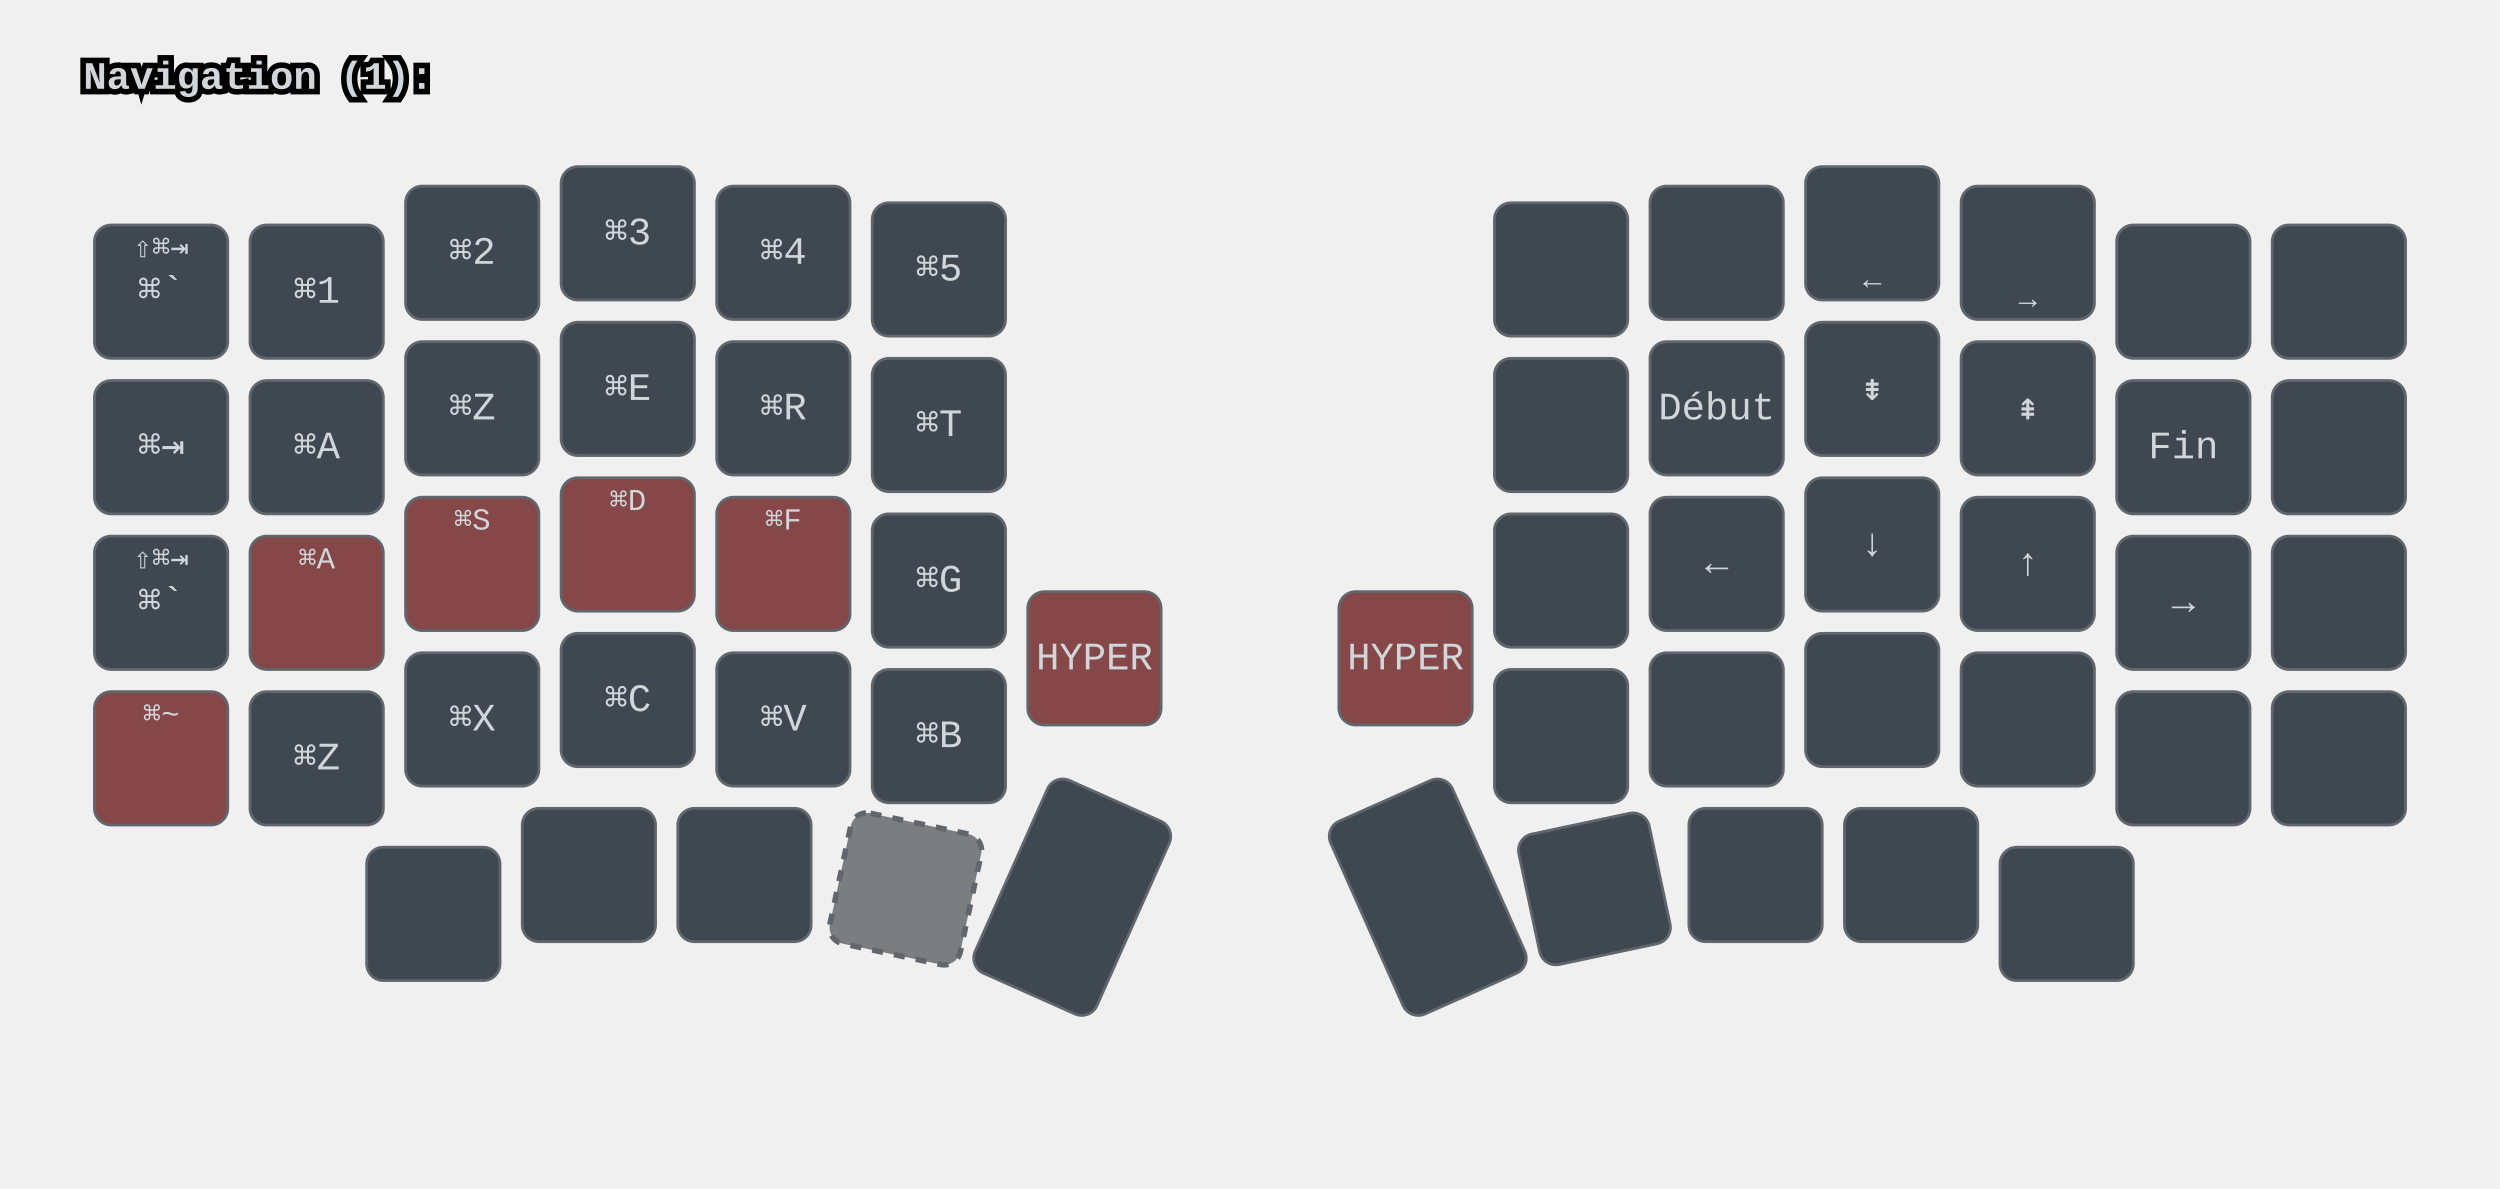
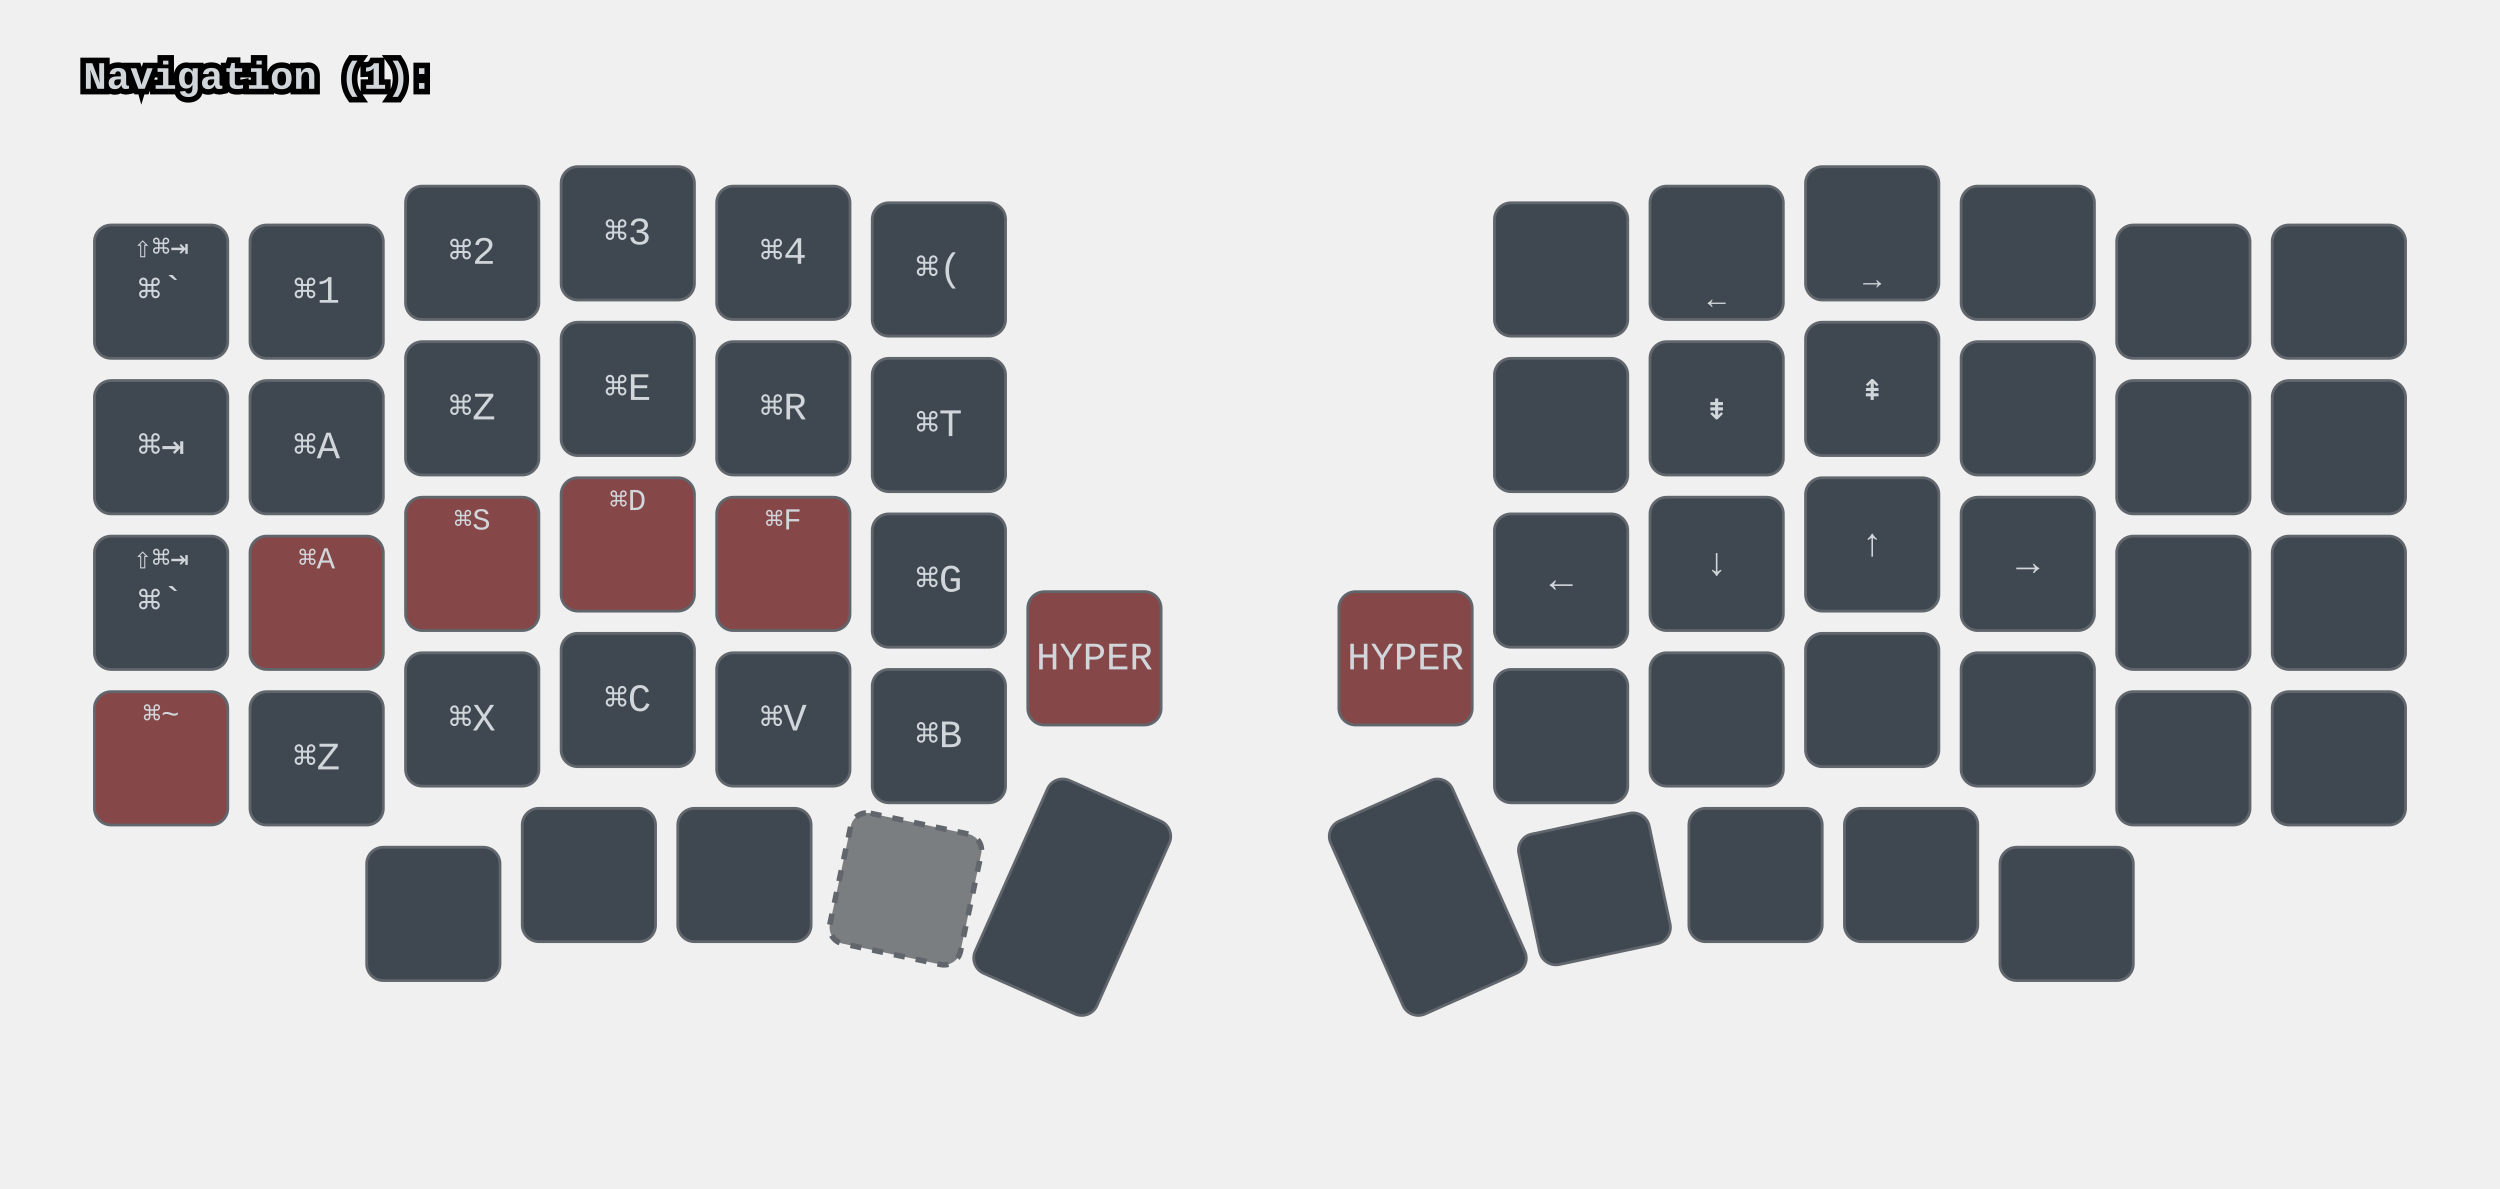
<svg xmlns="http://www.w3.org/2000/svg" xmlns:xlink="http://www.w3.org/1999/xlink" width="900" height="428" viewBox="0 0 900 428" class="keymap">
  <defs>/* start glyphs */
<svg id="mdi:apple-keyboard-caps">
      <svg id="mdi-apple-keyboard-caps" viewBox="0 0 24 24">
        <path d="M15,14V8H17.17L12,2.83L6.83,8H9V14H15M12,0L22,10H17V16H7V10H2L12,0M7,18H17V24H7V18M15,20H9V22H15V20Z" />
      </svg>
    </svg>
    <svg id="mdi:apple-keyboard-command">
      <svg id="mdi-apple-keyboard-command" viewBox="0 0 24 24">
        <path d="M6,2A4,4 0 0,1 10,6V8H14V6A4,4 0 0,1 18,2A4,4 0 0,1 22,6A4,4 0 0,1 18,10H16V14H18A4,4 0 0,1 22,18A4,4 0 0,1 18,22A4,4 0 0,1 14,18V16H10V18A4,4 0 0,1 6,22A4,4 0 0,1 2,18A4,4 0 0,1 6,14H8V10H6A4,4 0 0,1 2,6A4,4 0 0,1 6,2M16,18A2,2 0 0,0 18,20A2,2 0 0,0 20,18A2,2 0 0,0 18,16H16V18M14,10H10V14H14V10M6,16A2,2 0 0,0 4,18A2,2 0 0,0 6,20A2,2 0 0,0 8,18V16H6M8,6A2,2 0 0,0 6,4A2,2 0 0,0 4,6A2,2 0 0,0 6,8H8V6M18,8A2,2 0 0,0 20,6A2,2 0 0,0 18,4A2,2 0 0,0 16,6V8H18Z" />
      </svg>
    </svg>
    <svg id="mdi:apple-keyboard-control">
      <svg id="mdi-apple-keyboard-control" viewBox="0 0 24 24">
        <path d="M19.78,11.78L18.36,13.19L12,6.83L5.64,13.19L4.22,11.78L12,4L19.78,11.78Z" />
      </svg>
    </svg>
    <svg id="mdi:apple-keyboard-option">
      <svg id="mdi-apple-keyboard-option" viewBox="0 0 24 24">
        <path d="M3,4H9.11L16.15,18H21V20H14.88L7.84,6H3V4M14,4H21V6H14V4Z" />
      </svg>
    </svg>
    <svg id="mdi:apple-keyboard-shift">
      <svg id="mdi-apple-keyboard-shift" viewBox="0 0 24 24">
        <path d="M15,18V12H17.17L12,6.83L6.83,12H9V18H15M12,4L22,14H17V20H7V14H2L12,4Z" />
      </svg>
    </svg>
    <svg id="mdi:apps">
      <svg id="mdi-apps" viewBox="0 0 24 24">
        <path d="M16,20H20V16H16M16,14H20V10H16M10,8H14V4H10M16,8H20V4H16M10,14H14V10H10M4,14H8V10H4M4,20H8V16H4M10,20H14V16H10M4,8H8V4H4V8Z" />
      </svg>
    </svg>
    <svg id="mdi:backspace">
      <svg id="mdi-backspace" viewBox="0 0 24 24">
        <path d="M22,3H7C6.31,3 5.77,3.35 5.41,3.88L0,12L5.41,20.11C5.77,20.64 6.31,21 7,21H22A2,2 0 0,0 24,19V5A2,2 0 0,0 22,3M19,15.59L17.59,17L14,13.41L10.41,17L9,15.59L12.59,12L9,8.41L10.41,7L14,10.59L17.59,7L19,8.41L15.41,12" />
      </svg>
    </svg>
    <svg id="mdi:backspace-reverse">
      <svg id="mdi-backspace-reverse" viewBox="0 0 24 24">
        <path d="M2,21H17C17.7,21 18.2,20.6 18.6,20.1L24,12L18.6,3.9C18.2,3.4 17.7,3 17,3H2A2,2 0 0,0 0,5V19A2,2 0 0,0 2,21M5,8.4L6.4,7L10,10.6L13.6,7L15,8.4L11.4,12L15,15.6L13.6,17L10,13.4L6.4,17L5,15.6L8.6,12" />
      </svg>
    </svg>
    <svg id="mdi:bluetooth-connect">
      <svg id="mdi-bluetooth-connect" viewBox="0 0 24 24">
        <path d="M19,10L17,12L19,14L21,12M14.88,16.29L13,18.17V14.41M13,5.83L14.88,7.71L13,9.58M17.71,7.71L12,2H11V9.58L6.41,5L5,6.41L10.59,12L5,17.58L6.41,19L11,14.41V22H12L17.71,16.29L13.41,12M7,12L5,10L3,12L5,14L7,12Z" />
      </svg>
    </svg>
    <svg id="mdi:bluetooth-off">
      <svg id="mdi-bluetooth-off" viewBox="0 0 24 24">
        <path d="M13,5.83L14.88,7.71L13.28,9.31L14.69,10.72L17.71,7.7L12,2H11V7.03L13,9.03M5.41,4L4,5.41L10.59,12L5,17.59L6.41,19L11,14.41V22H12L16.29,17.71L18.59,20L20,18.59M13,18.17V14.41L14.88,16.29" />
      </svg>
    </svg>
    <svg id="mdi:brightness-5">
      <svg id="mdi-brightness-5" viewBox="0 0 24 24">
        <path d="M12,18A6,6 0 0,1 6,12A6,6 0 0,1 12,6A6,6 0 0,1 18,12A6,6 0 0,1 12,18M20,15.31L23.31,12L20,8.69V4H15.31L12,0.69L8.69,4H4V8.69L0.69,12L4,15.31V20H8.69L12,23.31L15.31,20H20V15.31Z" />
      </svg>
    </svg>
    <svg id="mdi:brightness-7">
      <svg id="mdi-brightness-7" viewBox="0 0 24 24">
        <path d="M12,8A4,4 0 0,0 8,12A4,4 0 0,0 12,16A4,4 0 0,0 16,12A4,4 0 0,0 12,8M12,18A6,6 0 0,1 6,12A6,6 0 0,1 12,6A6,6 0 0,1 18,12A6,6 0 0,1 12,18M20,8.69V4H15.31L12,0.69L8.69,4H4V8.69L0.69,12L4,15.31V20H8.69L12,23.31L15.31,20H20V15.31L23.31,12L20,8.69Z" />
      </svg>
    </svg>
+     <svg id="mdi:chevron-left">
+       <svg id="mdi-chevron-left" viewBox="0 0 24 24">
+         <path d="M15.41,16.58L10.83,12L15.41,7.41L14,6L8,12L14,18L15.41,16.58Z" />
+       </svg>
+     </svg>
+     <svg id="mdi:chevron-right">
+       <svg id="mdi-chevron-right" viewBox="0 0 24 24">
+         <path d="M8.59,16.58L13.17,12L8.59,7.41L10,6L16,12L10,18L8.59,16.58Z" />
+       </svg>
+     </svg>
    <svg id="mdi:code-block-tags">
      <svg id="mdi-code-block-tags" viewBox="0 0 24 24">
        <path d="M5.59 3.41L7 4.82L3.82 8L7 11.18L5.59 12.6L1 8L5.59 3.41M11.41 3.41L16 8L11.41 12.6L10 11.18L13.18 8L10 4.82L11.41 3.41M22 6V18C22 19.11 21.11 20 20 20H4C2.9 20 2 19.11 2 18V14H4V18H20V6H17.03V4H20C21.11 4 22 4.89 22 6Z" />
      </svg>
    </svg>
    <svg id="mdi:content-copy">
      <svg id="mdi-content-copy" viewBox="0 0 24 24">
        <path d="M19,21H8V7H19M19,5H8A2,2 0 0,0 6,7V21A2,2 0 0,0 8,23H19A2,2 0 0,0 21,21V7A2,2 0 0,0 19,5M16,1H4A2,2 0 0,0 2,3V17H4V3H16V1Z" />
      </svg>
    </svg>
    <svg id="mdi:content-cut">
      <svg id="mdi-content-cut" viewBox="0 0 24 24">
        <path d="M19,3L13,9L15,11L22,4V3M12,12.5A0.5,0.5 0 0,1 11.5,12A0.5,0.5 0 0,1 12,11.5A0.5,0.5 0 0,1 12.5,12A0.5,0.5 0 0,1 12,12.5M6,20A2,2 0 0,1 4,18C4,16.89 4.9,16 6,16A2,2 0 0,1 8,18C8,19.11 7.1,20 6,20M6,8A2,2 0 0,1 4,6C4,4.89 4.9,4 6,4A2,2 0 0,1 8,6C8,7.11 7.1,8 6,8M9.64,7.64C9.87,7.14 10,6.59 10,6A4,4 0 0,0 6,2A4,4 0 0,0 2,6A4,4 0 0,0 6,10C6.59,10 7.14,9.87 7.64,9.64L10,12L7.64,14.36C7.14,14.13 6.59,14 6,14A4,4 0 0,0 2,18A4,4 0 0,0 6,22A4,4 0 0,0 10,18C10,17.41 9.87,16.86 9.64,16.36L12,14L19,21H22V20L9.64,7.64Z" />
      </svg>
    </svg>
    <svg id="mdi:content-paste">
      <svg id="mdi-content-paste" viewBox="0 0 24 24">
        <path d="M19,20H5V4H7V7H17V4H19M12,2A1,1 0 0,1 13,3A1,1 0 0,1 12,4A1,1 0 0,1 11,3A1,1 0 0,1 12,2M19,2H14.82C14.4,0.84 13.3,0 12,0C10.7,0 9.6,0.84 9.18,2H5A2,2 0 0,0 3,4V20A2,2 0 0,0 5,22H19A2,2 0 0,0 21,20V4A2,2 0 0,0 19,2Z" />
      </svg>
    </svg>
    <svg id="mdi:dock-window">
      <svg id="mdi-dock-window" viewBox="0 0 24 24">
        <path d="M18 18V20H4A2 2 0 0 1 2 18V8H4V18M22 6V14A2 2 0 0 1 20 16H8A2 2 0 0 1 6 14V6A2 2 0 0 1 8 4H20A2 2 0 0 1 22 6M20 6H8V14H20Z" />
      </svg>
    </svg>
    <svg id="mdi:folder-search-outline">
      <svg id="mdi-folder-search-outline" viewBox="0 0 24 24">
        <path d="M16.5,12C19,12 21,14 21,16.5C21,17.38 20.75,18.21 20.31,18.9L23.39,22L22,23.39L18.88,20.32C18.19,20.75 17.37,21 16.5,21C14,21 12,19 12,16.5C12,14 14,12 16.5,12M16.5,14A2.5,2.5 0 0,0 14,16.5A2.5,2.5 0 0,0 16.5,19A2.5,2.5 0 0,0 19,16.5A2.5,2.5 0 0,0 16.5,14M19,8H3V18H10.17C10.34,18.72 10.63,19.39 11,20H3C1.89,20 1,19.1 1,18V6C1,4.89 1.89,4 3,4H9L11,6H19A2,2 0 0,1 21,8V11.81C20.42,11.26 19.75,10.81 19,10.5V8Z" />
      </svg>
    </svg>
    <svg id="mdi:format-letter-ends-with">
      <svg id="mdi-format-letter-ends-with" viewBox="0 0 24 24">
        <path d="M11.14 4L6.43 16H8.36L9.32 13.43H14.67L15.64 16H17.57L12.86 4M12 6.29L14.03 11.71H9.96M20 14V18H2V20H22V14Z" />
      </svg>
    </svg>
    <svg id="mdi:format-letter-starts-with">
      <svg id="mdi-format-letter-starts-with" viewBox="0 0 24 24">
        <path d="M11.14 4L6.43 16H8.36L9.32 13.43H14.67L15.64 16H17.57L12.86 4M12 6.29L14.03 11.71H9.96M4 18V15H2V20H22V18Z" />
      </svg>
    </svg>
    <svg id="mdi:format-pilcrow-arrow-left">
      <svg id="mdi-format-pilcrow-arrow-left" viewBox="0 0 24 24">
        <path d="M8,17V14L4,18L8,22V19H20V17M10,10V15H12V4H14V15H16V4H18V2H10A4,4 0 0,0 6,6A4,4 0 0,0 10,10Z" />
      </svg>
    </svg>
    <svg id="mdi:format-pilcrow-arrow-right">
      <svg id="mdi-format-pilcrow-arrow-right" viewBox="0 0 24 24">
        <path d="M21,18L17,14V17H5V19H17V22M9,10V15H11V4H13V15H15V4H17V2H9A4,4 0 0,0 5,6A4,4 0 0,0 9,10Z" />
+       </svg>
+     </svg>
+     <svg id="mdi:format-vertical-align-bottom">
+       <svg id="mdi-format-vertical-align-bottom" viewBox="0 0 24 24">
+         <path d="M16,13H13V3H11V13H8L12,17L16,13M4,19V21H20V19H4Z" />
+       </svg>
+     </svg>
+     <svg id="mdi:format-vertical-align-top">
+       <svg id="mdi-format-vertical-align-top" viewBox="0 0 24 24">
+         <path d="M8,11H11V21H13V11H16L12,7L8,11M4,3V5H20V3H4Z" />
      </svg>
    </svg>
    <svg id="mdi:keyboard-return">
      <svg id="mdi-keyboard-return" viewBox="0 0 24 24">
        <path d="M19,7V11H5.83L9.41,7.41L8,6L2,12L8,18L9.41,16.58L5.83,13H21V7H19Z" />
      </svg>
    </svg>
    <svg id="mdi:keyboard-space">
      <svg id="mdi-keyboard-space" viewBox="0 0 24 24">
        <path d="M3 15H5V19H19V15H21V19C21 20.1 20.1 21 19 21H5C3.9 21 3 20.1 3 19V15Z" />
      </svg>
    </svg>
    <svg id="mdi:keyboard-tab">
      <svg id="mdi-keyboard-tab" viewBox="0 0 24 24">
        <path d="M20,18H22V6H20M11.59,7.41L15.17,11H1V13H15.17L11.59,16.58L13,18L19,12L13,6L11.59,7.41Z" />
      </svg>
    </svg>
    <svg id="mdi:keyboard-tab-reverse">
      <svg id="mdi-keyboard-tab-reverse" viewBox="0 0 24 24">
        <path d="M4 6H2V18H4M11 6L5 12L11 18L12.41 16.58L8.83 13H23V11H8.83L12.41 7.41L11 6Z" />
      </svg>
    </svg>
    <svg id="mdi:keyboard-variant">
      <svg id="mdi-keyboard-variant" viewBox="0 0 24 24">
        <path d="M6,16H18V18H6V16M6,13V15H2V13H6M7,15V13H10V15H7M11,15V13H13V15H11M14,15V13H17V15H14M18,15V13H22V15H18M2,10H5V12H2V10M19,12V10H22V12H19M18,12H16V10H18V12M8,12H6V10H8V12M12,12H9V10H12V12M15,12H13V10H15V12M2,9V7H4V9H2M5,9V7H7V9H5M8,9V7H10V9H8M11,9V7H13V9H11M14,9V7H16V9H14M17,9V7H22V9H17Z" />
      </svg>
    </svg>
    <svg id="mdi:lightbulb-on-20">
      <svg id="mdi-lightbulb-on-20" viewBox="0 0 24 24">
        <path d="M1 11H4V13H1V11M4.9 3.5L3.5 4.9L5.6 7L7 5.6L4.9 3.5M13 1H11V4H13V1M20 11V13H23V11H20M10 22C10 22.6 10.4 23 11 23H13C13.6 23 14 22.6 14 22V21H10V22M19.1 3.5L17 5.6L18.4 7L20.5 4.9L19.1 3.5M18 12C18 14.2 16.8 16.2 15 17.2V19C15 19.6 14.6 20 14 20H10C9.4 20 9 19.6 9 19V17.2C7.2 16.2 6 14.2 6 12C6 8.7 8.7 6 12 6S18 8.7 18 12M16 12C16 9.79 14.21 8 12 8S8 9.79 8 12 9.79 16 12 16 16 14.21 16 12Z" />
      </svg>
    </svg>
    <svg id="mdi:lightbulb-on-90">
      <svg id="mdi-lightbulb-on-90" viewBox="0 0 24 24">
        <path d="M7 5.6L5.6 7L3.5 4.9L4.9 3.5L7 5.6M10 22C10 22.6 10.4 23 11 23H13C13.6 23 14 22.6 14 22V21H10V22M1 13H4V11H1V13M13 1H11V4H13V1M20 11V13H23V11H20M19.1 3.5L17 5.6L18.4 7L20.5 4.9L19.1 3.5M18 12C18 14.2 16.8 16.2 15 17.2V19C15 19.6 14.6 20 14 20H10C9.4 20 9 19.6 9 19V17.2C7.2 16.2 6 14.2 6 12C6 8.7 8.7 6 12 6S18 8.7 18 12M12 8C11 8 10.09 8.38 9.39 9H14.61C13.91 8.38 13 8 12 8Z" />
      </svg>
    </svg>
    <svg id="mdi:lock-outline">
      <svg id="mdi-lock-outline" viewBox="0 0 24 24">
        <path d="M12,17C10.89,17 10,16.1 10,15C10,13.89 10.89,13 12,13A2,2 0 0,1 14,15A2,2 0 0,1 12,17M18,20V10H6V20H18M18,8A2,2 0 0,1 20,10V20A2,2 0 0,1 18,22H6C4.89,22 4,21.1 4,20V10C4,8.89 4.89,8 6,8H7V6A5,5 0 0,1 12,1A5,5 0 0,1 17,6V8H18M12,3A3,3 0 0,0 9,6V8H15V6A3,3 0 0,0 12,3Z" />
      </svg>
    </svg>
    <svg id="mdi:magnify">
      <svg id="mdi-magnify" viewBox="0 0 24 24">
        <path d="M9.5,3A6.5,6.5 0 0,1 16,9.5C16,11.11 15.41,12.59 14.44,13.73L14.71,14H15.5L20.5,19L19,20.5L14,15.5V14.71L13.73,14.44C12.59,15.41 11.11,16 9.5,16A6.5,6.5 0 0,1 3,9.5A6.5,6.5 0 0,1 9.5,3M9.5,5C7,5 5,7 5,9.5C5,12 7,14 9.5,14C12,14 14,12 14,9.5C14,7 12,5 9.5,5Z" />
      </svg>
    </svg>
    <svg id="mdi:mouse">
      <svg id="mdi-mouse" viewBox="0 0 24 24">
        <path d="M11,1.07C7.05,1.56 4,4.92 4,9H11M4,15A8,8 0 0,0 12,23A8,8 0 0,0 20,15V11H4M13,1.07V9H20C20,4.92 16.94,1.56 13,1.07Z" />
      </svg>
    </svg>
    <svg id="mdi:mouse-left-click-outline">
      <svg id="mdi-mouse-left-click-outline" viewBox="0 0 24 24">
        <path d="M13 9V1.07C13.7 1.16 14.37 1.33 15 1.59C17.33 2.53 19.11 4.53 19.75 7C19.91 7.64 20 8.31 20 9H13M17.66 7C17.18 5.65 16.23 4.5 15 3.81V7H17.66M6 15V13H18V15C18 16.59 17.37 18.12 16.24 19.24C15.12 20.37 13.59 21 12 21C10.41 21 8.88 20.37 7.76 19.24C6.63 18.12 6 16.59 6 15M4 15C4 17.12 4.84 19.16 6.34 20.66C7.84 22.16 9.88 23 12 23C14.12 23 16.16 22.16 17.66 20.66C19.16 19.16 20 17.12 20 15V11H4V15M11 9V1.07C7.06 1.56 4 4.92 4 9H11Z" />
      </svg>
    </svg>
    <svg id="mdi:mouse-right-click-outline">
      <svg id="mdi-mouse-right-click-outline" viewBox="0 0 24 24">
        <path d="M13 9V1.07C16.94 1.56 20 4.92 20 9H13M11 9V1.07C10.3 1.16 9.63 1.33 9 1.59C6.67 2.53 4.89 4.53 4.25 7C4.09 7.64 4 8.31 4 9H11M6.34 7C6.82 5.65 7.78 4.5 9 3.81V7H6.34M6 15V13H18V15C18 16.59 17.37 18.12 16.24 19.24C15.12 20.37 13.59 21 12 21C10.41 21 8.88 20.37 7.76 19.24C6.63 18.12 6 16.59 6 15M4 15C4 17.12 4.84 19.16 6.34 20.66C7.84 22.16 9.88 23 12 23C14.12 23 16.16 22.16 17.66 20.66C19.16 19.16 20 17.12 20 15V11H4V15Z" />
      </svg>
    </svg>
    <svg id="mdi:numeric-1-box-multiple-outline">
      <svg id="mdi-numeric-1-box-multiple-outline" viewBox="0 0 24 24">
        <path d="M21,17H7V3H21M21,1H7A2,2 0 0,0 5,3V17A2,2 0 0,0 7,19H21A2,2 0 0,0 23,17V3A2,2 0 0,0 21,1M14,15H16V5H12V7H14M3,5H1V21A2,2 0 0,0 3,23H19V21H3V5Z" />
      </svg>
    </svg>
    <svg id="mdi:numeric-2-box-multiple-outline">
      <svg id="mdi-numeric-2-box-multiple-outline" viewBox="0 0 24 24">
        <path d="M17,13H13V11H15A2,2 0 0,0 17,9V7C17,5.89 16.1,5 15,5H11V7H15V9H13A2,2 0 0,0 11,11V15H17M21,17H7V3H21M21,1H7A2,2 0 0,0 5,3V17A2,2 0 0,0 7,19H21A2,2 0 0,0 23,17V3A2,2 0 0,0 21,1M3,5H1V21A2,2 0 0,0 3,23H19V21H3V5Z" />
      </svg>
    </svg>
    <svg id="mdi:numeric-3-box-multiple-outline">
      <svg id="mdi-numeric-3-box-multiple-outline" viewBox="0 0 24 24">
        <path d="M17,13V11.5A1.5,1.5 0 0,0 15.5,10A1.5,1.5 0 0,0 17,8.5V7C17,5.89 16.1,5 15,5H11V7H15V9H13V11H15V13H11V15H15A2,2 0 0,0 17,13M3,5H1V21A2,2 0 0,0 3,23H19V21H3M21,17H7V3H21M21,1H7A2,2 0 0,0 5,3V17A2,2 0 0,0 7,19H21A2,2 0 0,0 23,17V3A2,2 0 0,0 21,1Z" />
      </svg>
    </svg>
    <svg id="mdi:numeric-4-box-multiple-outline">
      <svg id="mdi-numeric-4-box-multiple-outline" viewBox="0 0 24 24">
        <path d="M21,17H7V3H21M21,1H7A2,2 0 0,0 5,3V17A2,2 0 0,0 7,19H21A2,2 0 0,0 23,17V3A2,2 0 0,0 21,1M15,15H17V5H15V9H13V5H11V11H15M3,5H1V21A2,2 0 0,0 3,23H19V21H3V5Z" />
      </svg>
    </svg>
    <svg id="mdi:numeric-5-box-multiple-outline">
      <svg id="mdi-numeric-5-box-multiple-outline" viewBox="0 0 24 24">
        <path d="M17,13V11C17,9.89 16.1,9 15,9H13V7H17V5H11V11H15V13H11V15H15A2,2 0 0,0 17,13M3,5H1V21A2,2 0 0,0 3,23H19V21H3M21,17H7V3H21M21,1H7A2,2 0 0,0 5,3V17A2,2 0 0,0 7,19H21A2,2 0 0,0 23,17V3A2,2 0 0,0 21,1Z" />
      </svg>
    </svg>
    <svg id="mdi:numeric-6-box-multiple-outline">
      <svg id="mdi-numeric-6-box-multiple-outline" viewBox="0 0 24 24">
        <path d="M13,11H15V13H13M13,15H15A2,2 0 0,0 17,13V11C17,9.89 16.1,9 15,9H13V7H17V5H13A2,2 0 0,0 11,7V13C11,14.11 11.9,15 13,15M21,17H7V3H21M21,1H7A2,2 0 0,0 5,3V17A2,2 0 0,0 7,19H21A2,2 0 0,0 23,17V3A2,2 0 0,0 21,1M3,5H1V21A2,2 0 0,0 3,23H19V21H3V5Z" />
      </svg>
    </svg>
    <svg id="mdi:numeric-7-box-multiple-outline">
      <svg id="mdi-numeric-7-box-multiple-outline" viewBox="0 0 24 24">
        <path d="M13,15L17,7V5H11V7H15L11,15M21,17H7V3H21M21,1H7A2,2 0 0,0 5,3V17A2,2 0 0,0 7,19H21A2,2 0 0,0 23,17V3A2,2 0 0,0 21,1M3,5H1V21A2,2 0 0,0 3,23H19V21H3V5Z" />
      </svg>
    </svg>
    <svg id="mdi:numeric-8-box-multiple-outline">
      <svg id="mdi-numeric-8-box-multiple-outline" viewBox="0 0 24 24">
        <path d="M13,11H15V13H13M13,7H15V9H13M13,15H15A2,2 0 0,0 17,13V11.5A1.5,1.5 0 0,0 15.5,10A1.5,1.5 0 0,0 17,8.5V7C17,5.89 16.1,5 15,5H13A2,2 0 0,0 11,7V8.5A1.5,1.5 0 0,0 12.5,10A1.5,1.5 0 0,0 11,11.5V13C11,14.11 11.9,15 13,15M21,17H7V3H21M21,1H7A2,2 0 0,0 5,3V17A2,2 0 0,0 7,19H21A2,2 0 0,0 23,17V3A2,2 0 0,0 21,1M3,5H1V21A2,2 0 0,0 3,23H19V21H3V5Z" />
      </svg>
    </svg>
    <svg id="mdi:palette-outline">
      <svg id="mdi-palette-outline" viewBox="0 0 24 24">
        <path d="M12,22A10,10 0 0,1 2,12A10,10 0 0,1 12,2C17.5,2 22,6 22,11A6,6 0 0,1 16,17H14.2C13.9,17 13.7,17.2 13.7,17.5C13.7,17.6 13.8,17.7 13.8,17.8C14.2,18.3 14.4,18.9 14.4,19.5C14.5,20.9 13.4,22 12,22M12,4A8,8 0 0,0 4,12A8,8 0 0,0 12,20C12.3,20 12.5,19.8 12.5,19.5C12.5,19.3 12.4,19.2 12.4,19.1C12,18.6 11.8,18.1 11.8,17.5C11.8,16.1 12.9,15 14.3,15H16A4,4 0 0,0 20,11C20,7.1 16.4,4 12,4M6.5,10C7.3,10 8,10.7 8,11.5C8,12.3 7.3,13 6.5,13C5.7,13 5,12.3 5,11.5C5,10.7 5.7,10 6.5,10M9.5,6C10.3,6 11,6.7 11,7.5C11,8.3 10.3,9 9.5,9C8.7,9 8,8.3 8,7.5C8,6.7 8.7,6 9.5,6M14.5,6C15.3,6 16,6.7 16,7.5C16,8.3 15.3,9 14.5,9C13.7,9 13,8.3 13,7.5C13,6.7 13.7,6 14.5,6M17.5,10C18.3,10 19,10.7 19,11.5C19,12.3 18.3,13 17.5,13C16.7,13 16,12.3 16,11.5C16,10.7 16.7,10 17.5,10Z" />
      </svg>
    </svg>
    <svg id="mdi:play-pause">
      <svg id="mdi-play-pause" viewBox="0 0 24 24">
        <path d="M3,5V19L11,12M13,19H16V5H13M18,5V19H21V5" />
      </svg>
    </svg>
    <svg id="mdi:power">
      <svg id="mdi-power" viewBox="0 0 24 24">
        <path d="M16.56,5.44L15.11,6.89C16.84,7.94 18,9.83 18,12A6,6 0 0,1 12,18A6,6 0 0,1 6,12C6,9.83 7.16,7.94 8.88,6.88L7.44,5.44C5.36,6.88 4,9.28 4,12A8,8 0 0,0 12,20A8,8 0 0,0 20,12C20,9.28 18.64,6.88 16.56,5.44M13,3H11V13H13" />
      </svg>
    </svg>
    <svg id="mdi:power-plug-outline">
      <svg id="mdi-power-plug-outline" viewBox="0 0 24 24">
        <path d="M16 7V3H14V7H10V3H8V7C7 7 6 8 6 9V14.5L9.5 18V21H14.5V18L18 14.5V9C18 8 17 7 16 7M16 13.67L13.09 16.59L12.67 17H11.33L10.92 16.59L8 13.67V9.09C8 9.06 8.06 9 8.09 9H15.92C15.95 9 16 9.06 16 9.09V13.67Z" />
      </svg>
    </svg>
    <svg id="mdi:redo">
      <svg id="mdi-redo" viewBox="0 0 24 24">
        <path d="M18.4,10.6C16.55,9 14.15,8 11.5,8C6.85,8 2.92,11.03 1.54,15.22L3.9,16C4.95,12.81 7.95,10.5 11.5,10.5C13.45,10.5 15.23,11.22 16.62,12.38L13,16H22V7L18.4,10.6Z" />
      </svg>
    </svg>
    <svg id="mdi:restart">
      <svg id="mdi-restart" viewBox="0 0 24 24">
        <path d="M12,4C14.1,4 16.1,4.8 17.6,6.3C20.7,9.4 20.7,14.5 17.6,17.6C15.8,19.5 13.3,20.2 10.9,19.9L11.4,17.9C13.1,18.1 14.9,17.5 16.2,16.2C18.5,13.9 18.5,10.1 16.2,7.7C15.1,6.6 13.5,6 12,6V10.6L7,5.6L12,0.6V4M6.3,17.6C3.7,15 3.3,11 5.1,7.9L6.6,9.4C5.5,11.6 5.9,14.4 7.8,16.2C8.3,16.7 8.9,17.1 9.6,17.4L9,19.4C8,19 7.1,18.4 6.3,17.6Z" />
      </svg>
    </svg>
    <svg id="mdi:skip-backward">
      <svg id="mdi-skip-backward" viewBox="0 0 24 24">
        <path d="M20,5V19L13,12M6,5V19H4V5M13,5V19L6,12" />
      </svg>
    </svg>
    <svg id="mdi:skip-forward">
      <svg id="mdi-skip-forward" viewBox="0 0 24 24">
        <path d="M4,5V19L11,12M18,5V19H20V5M11,5V19L18,12" />
      </svg>
    </svg>
    <svg id="mdi:stop">
      <svg id="mdi-stop" viewBox="0 0 24 24">
        <path d="M18,18H6V6H18V18Z" />
      </svg>
    </svg>
    <svg id="mdi:undo">
      <svg id="mdi-undo" viewBox="0 0 24 24">
        <path d="M12.5,8C9.85,8 7.45,9 5.6,10.6L2,7V16H11L7.38,12.38C8.77,11.22 10.54,10.5 12.5,10.5C16.04,10.5 19.05,12.81 20.1,16L22.47,15.22C21.08,11.03 17.15,8 12.5,8Z" />
      </svg>
    </svg>
    <svg id="mdi:unfold-more-horizontal">
      <svg id="mdi-unfold-more-horizontal" viewBox="0 0 24 24">
        <path d="M12,18.17L8.83,15L7.42,16.41L12,21L16.59,16.41L15.17,15M12,5.83L15.17,9L16.58,7.59L12,3L7.41,7.59L8.83,9L12,5.83Z" />
      </svg>
    </svg>
    <svg id="mdi:unfold-more-vertical">
      <svg id="mdi-unfold-more-vertical" viewBox="0 0 24 24">
        <path d="M18.17,12L15,8.83L16.41,7.41L21,12L16.41,16.58L15,15.17L18.17,12M5.83,12L9,15.17L7.59,16.59L3,12L7.59,7.42L9,8.83L5.83,12Z" />
      </svg>
    </svg>
    <svg id="mdi:usb">
      <svg id="mdi-usb" viewBox="0 0 24 24">
        <path d="M15,7V11H16V13H13V5H15L12,1L9,5H11V13H8V10.93C8.7,10.56 9.2,9.85 9.2,9C9.2,7.78 8.21,6.8 7,6.8C5.78,6.8 4.8,7.78 4.8,9C4.8,9.85 5.3,10.56 6,10.93V13A2,2 0 0,0 8,15H11V18.05C10.29,18.41 9.8,19.15 9.8,20A2.2,2.2 0 0,0 12,22.2A2.2,2.2 0 0,0 14.2,20C14.2,19.15 13.71,18.41 13,18.05V15H16A2,2 0 0,0 18,13V11H19V7H15Z" />
      </svg>
    </svg>
    <svg id="mdi:view-dashboard-outline">
      <svg id="mdi-view-dashboard-outline" viewBox="0 0 24 24">
        <path d="M19,5V7H15V5H19M9,5V11H5V5H9M19,13V19H15V13H19M9,17V19H5V17H9M21,3H13V9H21V3M11,3H3V13H11V3M21,11H13V21H21V11M11,15H3V21H11V15Z" />
      </svg>
    </svg>
    <svg id="mdi:volume-minus">
      <svg id="mdi-volume-minus" viewBox="0 0 24 24">
        <path d="M3,9H7L12,4V20L7,15H3V9M14,11H22V13H14V11Z" />
      </svg>
    </svg>
    <svg id="mdi:volume-off">
      <svg id="mdi-volume-off" viewBox="0 0 24 24">
        <path d="M12,4L9.91,6.09L12,8.18M4.27,3L3,4.27L7.73,9H3V15H7L12,20V13.27L16.25,17.53C15.58,18.04 14.83,18.46 14,18.7V20.77C15.38,20.45 16.63,19.82 17.68,18.96L19.73,21L21,19.73L12,10.73M19,12C19,12.94 18.8,13.82 18.46,14.64L19.97,16.15C20.62,14.91 21,13.5 21,12C21,7.72 18,4.14 14,3.23V5.29C16.89,6.15 19,8.83 19,12M16.5,12C16.5,10.23 15.5,8.71 14,7.97V10.18L16.45,12.63C16.5,12.43 16.5,12.21 16.5,12Z" />
      </svg>
    </svg>
    <svg id="mdi:volume-plus">
      <svg id="mdi-volume-plus" viewBox="0 0 24 24">
        <path d="M3,9H7L12,4V20L7,15H3V9M14,11H17V8H19V11H22V13H19V16H17V13H14V11Z" />
      </svg>
    </svg>
    <svg id="mdi:web">
      <svg id="mdi-web" viewBox="0 0 24 24">
        <path d="M16.36,14C16.44,13.34 16.5,12.68 16.5,12C16.5,11.32 16.44,10.66 16.36,10H19.74C19.9,10.64 20,11.31 20,12C20,12.69 19.9,13.36 19.74,14M14.59,19.56C15.19,18.45 15.65,17.25 15.97,16H18.92C17.96,17.65 16.43,18.93 14.59,19.56M14.34,14H9.66C9.56,13.34 9.5,12.68 9.5,12C9.5,11.32 9.56,10.65 9.66,10H14.34C14.43,10.65 14.5,11.32 14.5,12C14.5,12.68 14.43,13.34 14.34,14M12,19.96C11.17,18.76 10.5,17.43 10.09,16H13.91C13.5,17.43 12.83,18.76 12,19.96M8,8H5.08C6.03,6.34 7.57,5.06 9.4,4.44C8.8,5.55 8.35,6.75 8,8M5.08,16H8C8.35,17.25 8.8,18.45 9.4,19.56C7.57,18.93 6.03,17.65 5.08,16M4.26,14C4.1,13.36 4,12.69 4,12C4,11.31 4.1,10.64 4.26,10H7.64C7.56,10.66 7.5,11.32 7.5,12C7.5,12.68 7.56,13.34 7.64,14M12,4.03C12.83,5.23 13.5,6.57 13.91,8H10.09C10.5,6.57 11.17,5.23 12,4.03M18.92,8H15.97C15.65,6.75 15.19,5.55 14.59,4.44C16.43,5.07 17.96,6.34 18.92,8M12,2C6.47,2 2,6.5 2,12A10,10 0 0,0 12,22A10,10 0 0,0 22,12A10,10 0 0,0 12,2Z" />
      </svg>
    </svg>
    <svg id="mdi:window-maximize">
      <svg id="mdi-window-maximize" viewBox="0 0 24 24">
        <path d="M4,4H20V20H4V4M6,8V18H18V8H6Z" />
      </svg>
    </svg>
    <svg id="mdi:window-restore">
      <svg id="mdi-window-restore" viewBox="0 0 24 24">
        <path d="M4,8H8V4H20V16H16V20H4V8M16,8V14H18V6H10V8H16M6,12V18H14V12H6Z" />
      </svg>
    </svg>
  </defs>/* end glyphs */
<style>/* inherit to force styles through use tags */
svg path {
    fill: inherit;
}

/* font and background color specifications */
svg.keymap {
    font-family: SFMono-Regular,Consolas,Liberation Mono,Menlo,monospace;
    font-size: 14px;
    font-kerning: normal;
    text-rendering: optimizeLegibility;
    fill: #24292e;
}

/* default key styling */
rect.key {
    fill: #f6f8fa;
}

rect.key, rect.combo {
    stroke: #c9cccf;
    stroke-width: 1;
}

/* default key side styling, only used is draw_key_sides is set */
rect.side {
    filter: brightness(90%);
}

/* color accent for combo boxes */
rect.combo, rect.combo-separate {
    fill: #cdf;
}

/* color accent for held keys */
rect.held, rect.combo.held {
    fill: #fdd;
}

/* color accent for ghost (optional) keys */
rect.ghost, rect.combo.ghost {
    stroke-dasharray: 4, 4;
    stroke-width: 2;
}

text {
    text-anchor: middle;
    dominant-baseline: middle;
}

/* styling for layer labels */
text.label {
    font-weight: bold;
    text-anchor: start;
    stroke: white;
    stroke-width: 4;
    paint-order: stroke;
}

/* styling for optional footer */
text.footer {
    text-anchor: end;
    dominant-baseline: auto;
    stroke: white;
    stroke-width: 4;
    paint-order: stroke;
}

/* styling for combo tap, and key non-tap label text */
text.combo, text.hold, text.shifted, text.left, text.right, text.tl, text.tr, text.bl, text.br {
    font-size: 11px;
}

text.hold, text.bl, text.br {
    text-anchor: middle;
    dominant-baseline: auto;
}

text.shifted, text.tl, text.tr {
    text-anchor: middle;
    dominant-baseline: hanging;
}

text.left, text.tl, text.bl {
    text-anchor: start;
}

text.right, text.tr, text.br {
    text-anchor: end;
}

text.layer-activator {
    text-decoration: underline;
}

/* styling for hold/shifted label text in combo box */
text.combo.hold, text.combo.shifted, text.combo.left, text.combo.right {
    font-size: 8px;
}

/* lighter symbol for transparent keys */
text.trans {
    fill: #7b7e81;
}

/* styling for combo dendrons */
path.combo {
    stroke-width: 1;
    stroke: gray;
    fill: none;
}

/* Start Tabler Icons Cleanup */
/* cannot use height/width with glyphs */
.icon-tabler &gt; path {
    fill: inherit;
    stroke: inherit;
    stroke-width: 2;
}
/* hide tabler's default box */
.icon-tabler &gt; path[stroke="none"][fill="none"] {
    visibility: hidden;
}
/* End Tabler Icons Cleanup */

svg.keymap { fill: #d1d6db; }
rect.key { fill: #3f4750; }
rect.key, rect.combo { stroke: #60666c; }
rect.combo, rect.combo-separate { fill: #1f3d7a; }
rect.held, rect.combo.held { fill: #854747; }
text.label, text.footer { stroke: black; }
text.trans { fill: #7e8184; }
path.combo { stroke: #7f7f7f; }

rect.ghost { fill: #7b7e81; }
</style>
  <g transform="translate(30, 0)" class="layer-Navigation">
    <text x="0" y="28" class="label" id="Navigation">Navigation (1):</text>
    <g transform="translate(0, 56)">
      <g transform="translate(28, 49)" class="key keypos-0">
        <rect rx="6" ry="6" x="-24" y="-24" width="48" height="48" class="key" />
        <text x="0" y="0" class="key tap">⌘`</text>
        <text x="0" y="-20" class="key shifted">⇧⌘⇥</text>
      </g>
      <g transform="translate(84, 49)" class="key keypos-1">
        <rect rx="6" ry="6" x="-24" y="-24" width="48" height="48" class="key" />
        <text x="0" y="0" class="key tap">⌘1</text>
      </g>
      <g transform="translate(140, 35)" class="key keypos-2">
        <rect rx="6" ry="6" x="-24" y="-24" width="48" height="48" class="key" />
        <text x="0" y="0" class="key tap">⌘2</text>
      </g>
      <g transform="translate(196, 28)" class="key keypos-3">
        <rect rx="6" ry="6" x="-24" y="-24" width="48" height="48" class="key" />
        <text x="0" y="0" class="key tap">⌘3</text>
      </g>
      <g transform="translate(252, 35)" class="key keypos-4">
        <rect rx="6" ry="6" x="-24" y="-24" width="48" height="48" class="key" />
        <text x="0" y="0" class="key tap">⌘4</text>
      </g>
      <g transform="translate(308, 41)" class="key keypos-5">
        <rect rx="6" ry="6" x="-24" y="-24" width="48" height="48" class="key" />
-         <text x="0" y="0" class="key tap">⌘5</text>
+         <text x="0" y="0" class="key tap">⌘(</text>
      </g>
      <g transform="translate(532, 41)" class="key keypos-6">
        <rect rx="6" ry="6" x="-24" y="-24" width="48" height="48" class="key" />
+         <use href="#mdi:keyboard-tab-reverse" xlink:href="#mdi:keyboard-tab-reverse" x="-7" y="-7" height="14" width="14.0" class="key tap glyph mdi:keyboard-tab-reverse" />
      </g>
      <g transform="translate(588, 35)" class="key keypos-7">
-         <rect rx="6" ry="6" x="-24" y="-24" width="48" height="48" class="key" />
-         <use href="#mdi:keyboard-tab-reverse" xlink:href="#mdi:keyboard-tab-reverse" x="-7" y="-7" height="14" width="14.0" class="key tap glyph mdi:keyboard-tab-reverse" />
-       </g>
-       <g transform="translate(644, 28)" class="key keypos-8">
        <rect rx="6" ry="6" x="-24" y="-24" width="48" height="48" class="key" />
        <use href="#mdi:magnify" xlink:href="#mdi:magnify" x="-7" y="-7" height="14" width="14.0" class="key tap glyph mdi:magnify" />
        <text x="0" y="20" class="key hold">←</text>
      </g>
-       <g transform="translate(700, 35)" class="key keypos-9">
+       <g transform="translate(644, 28)" class="key keypos-8">
        <rect rx="6" ry="6" x="-24" y="-24" width="48" height="48" class="key" />
        <use href="#mdi:magnify" xlink:href="#mdi:magnify" x="-7" y="-7" height="14" width="14.0" class="key tap glyph mdi:magnify" />
        <text x="0" y="20" class="key hold">→</text>
      </g>
+       <g transform="translate(700, 35)" class="key keypos-9">
+         <rect rx="6" ry="6" x="-24" y="-24" width="48" height="48" class="key" />
+         <use href="#mdi:keyboard-tab" xlink:href="#mdi:keyboard-tab" x="-7" y="-7" height="14" width="14.0" class="key tap glyph mdi:keyboard-tab" />
+       </g>
      <g transform="translate(756, 49)" class="key keypos-10">
        <rect rx="6" ry="6" x="-24" y="-24" width="48" height="48" class="key" />
-         <use href="#mdi:keyboard-tab" xlink:href="#mdi:keyboard-tab" x="-7" y="-7" height="14" width="14.0" class="key tap glyph mdi:keyboard-tab" />
      </g>
      <g transform="translate(812, 49)" class="key keypos-11">
        <rect rx="6" ry="6" x="-24" y="-24" width="48" height="48" class="key" />
      </g>
      <g transform="translate(28, 105)" class="key keypos-12">
        <rect rx="6" ry="6" x="-24" y="-24" width="48" height="48" class="key" />
        <text x="0" y="0" class="key tap">⌘⇥</text>
      </g>
      <g transform="translate(84, 105)" class="key keypos-13">
        <rect rx="6" ry="6" x="-24" y="-24" width="48" height="48" class="key" />
        <text x="0" y="0" class="key tap">⌘A</text>
      </g>
      <g transform="translate(140, 91)" class="key keypos-14">
        <rect rx="6" ry="6" x="-24" y="-24" width="48" height="48" class="key" />
        <text x="0" y="0" class="key tap">⌘Z</text>
      </g>
      <g transform="translate(196, 84)" class="key keypos-15">
        <rect rx="6" ry="6" x="-24" y="-24" width="48" height="48" class="key" />
        <text x="0" y="0" class="key tap">⌘E</text>
      </g>
      <g transform="translate(252, 91)" class="key keypos-16">
        <rect rx="6" ry="6" x="-24" y="-24" width="48" height="48" class="key" />
        <text x="0" y="0" class="key tap">⌘R</text>
      </g>
      <g transform="translate(308, 97)" class="key keypos-17">
        <rect rx="6" ry="6" x="-24" y="-24" width="48" height="48" class="key" />
        <text x="0" y="0" class="key tap">⌘T</text>
      </g>
      <g transform="translate(532, 97)" class="key keypos-18">
        <rect rx="6" ry="6" x="-24" y="-24" width="48" height="48" class="key" />
+         <use href="#mdi:format-vertical-align-top" xlink:href="#mdi:format-vertical-align-top" x="-7" y="-7" height="14" width="14.0" class="key tap glyph mdi:format-vertical-align-top" />
      </g>
      <g transform="translate(588, 91)" class="key keypos-19">
        <rect rx="6" ry="6" x="-24" y="-24" width="48" height="48" class="key" />
-         <text x="0" y="0" class="key tap">Début</text>
+         <text x="0" y="0" class="key tap">⇟</text>
      </g>
      <g transform="translate(644, 84)" class="key keypos-20">
        <rect rx="6" ry="6" x="-24" y="-24" width="48" height="48" class="key" />
-         <text x="0" y="0" class="key tap">⇟</text>
+         <text x="0" y="0" class="key tap">⇞</text>
      </g>
      <g transform="translate(700, 91)" class="key keypos-21">
        <rect rx="6" ry="6" x="-24" y="-24" width="48" height="48" class="key" />
-         <text x="0" y="0" class="key tap">⇞</text>
+         <use href="#mdi:format-vertical-align-bottom" xlink:href="#mdi:format-vertical-align-bottom" x="-7" y="-7" height="14" width="14.0" class="key tap glyph mdi:format-vertical-align-bottom" />
      </g>
      <g transform="translate(756, 105)" class="key keypos-22">
        <rect rx="6" ry="6" x="-24" y="-24" width="48" height="48" class="key" />
-         <text x="0" y="0" class="key tap">Fin</text>
      </g>
      <g transform="translate(812, 105)" class="key keypos-23">
        <rect rx="6" ry="6" x="-24" y="-24" width="48" height="48" class="key" />
      </g>
      <g transform="translate(28, 161)" class="key keypos-24">
        <rect rx="6" ry="6" x="-24" y="-24" width="48" height="48" class="key" />
        <text x="0" y="0" class="key tap">⌘`</text>
        <text x="0" y="-20" class="key shifted">⇧⌘⇥</text>
      </g>
      <g transform="translate(84, 161)" class="key held keypos-25">
        <rect rx="6" ry="6" x="-24" y="-24" width="48" height="48" class="key held" />
        <use href="#mdi:apple-keyboard-control" xlink:href="#mdi:apple-keyboard-control" x="-7" y="-7" height="14" width="14.0" class="key held tap glyph mdi:apple-keyboard-control" />
        <text x="0" y="-20" class="key held shifted">⌘A</text>
      </g>
      <g transform="translate(140, 147)" class="key held keypos-26">
        <rect rx="6" ry="6" x="-24" y="-24" width="48" height="48" class="key held" />
        <use href="#mdi:apple-keyboard-option" xlink:href="#mdi:apple-keyboard-option" x="-7" y="-7" height="14" width="14.0" class="key held tap glyph mdi:apple-keyboard-option" />
        <text x="0" y="-20" class="key held shifted">⌘S</text>
      </g>
      <g transform="translate(196, 140)" class="key held keypos-27">
        <rect rx="6" ry="6" x="-24" y="-24" width="48" height="48" class="key held" />
        <use href="#mdi:apple-keyboard-command" xlink:href="#mdi:apple-keyboard-command" x="-7" y="-7" height="14" width="14.0" class="key held tap glyph mdi:apple-keyboard-command" />
        <text x="0" y="-20" class="key held shifted">⌘D</text>
      </g>
      <g transform="translate(252, 147)" class="key held keypos-28">
        <rect rx="6" ry="6" x="-24" y="-24" width="48" height="48" class="key held" />
        <use href="#mdi:apple-keyboard-shift" xlink:href="#mdi:apple-keyboard-shift" x="-7" y="-7" height="14" width="14.0" class="key held tap glyph mdi:apple-keyboard-shift" />
        <text x="0" y="-20" class="key held shifted">⌘F</text>
      </g>
      <g transform="translate(308, 153)" class="key keypos-29">
        <rect rx="6" ry="6" x="-24" y="-24" width="48" height="48" class="key" />
        <text x="0" y="0" class="key tap">⌘G</text>
      </g>
      <g transform="translate(532, 153)" class="key keypos-30">
        <rect rx="6" ry="6" x="-24" y="-24" width="48" height="48" class="key" />
+         <text x="0" y="0" class="key tap">←</text>
      </g>
      <g transform="translate(588, 147)" class="key keypos-31">
        <rect rx="6" ry="6" x="-24" y="-24" width="48" height="48" class="key" />
-         <text x="0" y="0" class="key tap">←</text>
+         <text x="0" y="0" class="key tap">↓</text>
      </g>
      <g transform="translate(644, 140)" class="key keypos-32">
        <rect rx="6" ry="6" x="-24" y="-24" width="48" height="48" class="key" />
-         <text x="0" y="0" class="key tap">↓</text>
+         <text x="0" y="0" class="key tap">↑</text>
      </g>
      <g transform="translate(700, 147)" class="key keypos-33">
        <rect rx="6" ry="6" x="-24" y="-24" width="48" height="48" class="key" />
-         <text x="0" y="0" class="key tap">↑</text>
+         <text x="0" y="0" class="key tap">→</text>
      </g>
      <g transform="translate(756, 161)" class="key keypos-34">
        <rect rx="6" ry="6" x="-24" y="-24" width="48" height="48" class="key" />
-         <text x="0" y="0" class="key tap">→</text>
      </g>
      <g transform="translate(812, 161)" class="key keypos-35">
        <rect rx="6" ry="6" x="-24" y="-24" width="48" height="48" class="key" />
      </g>
      <g transform="translate(28, 217)" class="key held keypos-36">
        <rect rx="6" ry="6" x="-24" y="-24" width="48" height="48" class="key held" />
        <use href="#mdi:web" xlink:href="#mdi:web" x="-7" y="-7" height="14" width="14.0" class="key held tap glyph mdi:web" />
        <text x="0" y="-20" class="key held shifted">⌘~</text>
      </g>
      <g transform="translate(84, 217)" class="key keypos-37">
        <rect rx="6" ry="6" x="-24" y="-24" width="48" height="48" class="key" />
        <text x="0" y="0" class="key tap">⌘Z</text>
      </g>
      <g transform="translate(140, 203)" class="key keypos-38">
        <rect rx="6" ry="6" x="-24" y="-24" width="48" height="48" class="key" />
        <text x="0" y="0" class="key tap">⌘X</text>
      </g>
      <g transform="translate(196, 196)" class="key keypos-39">
        <rect rx="6" ry="6" x="-24" y="-24" width="48" height="48" class="key" />
        <text x="0" y="0" class="key tap">⌘C</text>
      </g>
      <g transform="translate(252, 203)" class="key keypos-40">
        <rect rx="6" ry="6" x="-24" y="-24" width="48" height="48" class="key" />
        <text x="0" y="0" class="key tap">⌘V</text>
      </g>
      <g transform="translate(308, 209)" class="key keypos-41">
        <rect rx="6" ry="6" x="-24" y="-24" width="48" height="48" class="key" />
        <text x="0" y="0" class="key tap">⌘B</text>
      </g>
      <g transform="translate(364, 181)" class="key held keypos-42">
        <rect rx="6" ry="6" x="-24" y="-24" width="48" height="48" class="key held" />
        <text x="0" y="0" class="key held tap">HYPER</text>
      </g>
      <g transform="translate(476, 181)" class="key held keypos-43">
        <rect rx="6" ry="6" x="-24" y="-24" width="48" height="48" class="key held" />
        <text x="0" y="0" class="key held tap">HYPER</text>
      </g>
      <g transform="translate(532, 209)" class="key keypos-44">
        <rect rx="6" ry="6" x="-24" y="-24" width="48" height="48" class="key" />
+         <use href="#mdi:format-letter-starts-with" xlink:href="#mdi:format-letter-starts-with" x="-7" y="-7" height="14" width="14.0" class="key tap glyph mdi:format-letter-starts-with" />
      </g>
      <g transform="translate(588, 203)" class="key keypos-45">
        <rect rx="6" ry="6" x="-24" y="-24" width="48" height="48" class="key" />
-         <use href="#mdi:format-letter-starts-with" xlink:href="#mdi:format-letter-starts-with" x="-7" y="-7" height="14" width="14.0" class="key tap glyph mdi:format-letter-starts-with" />
+         <use href="#mdi:format-pilcrow-arrow-left" xlink:href="#mdi:format-pilcrow-arrow-left" x="-7" y="-7" height="14" width="14.0" class="key tap glyph mdi:format-pilcrow-arrow-left" />
      </g>
      <g transform="translate(644, 196)" class="key keypos-46">
        <rect rx="6" ry="6" x="-24" y="-24" width="48" height="48" class="key" />
-         <use href="#mdi:format-pilcrow-arrow-left" xlink:href="#mdi:format-pilcrow-arrow-left" x="-7" y="-7" height="14" width="14.0" class="key tap glyph mdi:format-pilcrow-arrow-left" />
+         <use href="#mdi:format-pilcrow-arrow-right" xlink:href="#mdi:format-pilcrow-arrow-right" x="-7" y="-7" height="14" width="14.0" class="key tap glyph mdi:format-pilcrow-arrow-right" />
      </g>
      <g transform="translate(700, 203)" class="key keypos-47">
        <rect rx="6" ry="6" x="-24" y="-24" width="48" height="48" class="key" />
-         <use href="#mdi:format-pilcrow-arrow-right" xlink:href="#mdi:format-pilcrow-arrow-right" x="-7" y="-7" height="14" width="14.0" class="key tap glyph mdi:format-pilcrow-arrow-right" />
+         <use href="#mdi:format-letter-ends-with" xlink:href="#mdi:format-letter-ends-with" x="-7" y="-7" height="14" width="14.0" class="key tap glyph mdi:format-letter-ends-with" />
      </g>
      <g transform="translate(756, 217)" class="key keypos-48">
        <rect rx="6" ry="6" x="-24" y="-24" width="48" height="48" class="key" />
-         <use href="#mdi:format-letter-ends-with" xlink:href="#mdi:format-letter-ends-with" x="-7" y="-7" height="14" width="14.0" class="key tap glyph mdi:format-letter-ends-with" />
      </g>
      <g transform="translate(812, 217)" class="key keypos-49">
        <rect rx="6" ry="6" x="-24" y="-24" width="48" height="48" class="key" />
      </g>
      <g transform="translate(126, 273)" class="key keypos-50">
        <rect rx="6" ry="6" x="-24" y="-24" width="48" height="48" class="key" />
      </g>
      <g transform="translate(182, 259)" class="key keypos-51">
        <rect rx="6" ry="6" x="-24" y="-24" width="48" height="48" class="key" />
      </g>
      <g transform="translate(238, 259)" class="key keypos-52">
        <rect rx="6" ry="6" x="-24" y="-24" width="48" height="48" class="key" />
      </g>
      <g transform="translate(296, 264) rotate(12.0)" class="key ghost keypos-53">
        <rect rx="6" ry="6" x="-24" y="-24" width="48" height="48" class="key ghost" />
        <use href="#mdi:numeric-1-box-multiple-outline" xlink:href="#mdi:numeric-1-box-multiple-outline" x="-7" y="-7" height="14" width="14.0" class="key ghost tap glyph mdi:numeric-1-box-multiple-outline" />
      </g>
      <g transform="translate(356, 267) rotate(24.0)" class="key keypos-54">
        <rect rx="6" ry="6" x="-24" y="-38" width="48" height="76" class="key" />
      </g>
      <g transform="translate(484, 267) rotate(-24.0)" class="key keypos-55">
        <rect rx="6" ry="6" x="-24" y="-38" width="48" height="76" class="key" />
      </g>
      <g transform="translate(544, 264) rotate(-12.0)" class="key keypos-56">
        <rect rx="6" ry="6" x="-24" y="-24" width="48" height="48" class="key" />
      </g>
      <g transform="translate(602, 259)" class="key keypos-57">
        <rect rx="6" ry="6" x="-24" y="-24" width="48" height="48" class="key" />
      </g>
      <g transform="translate(658, 259)" class="key keypos-58">
        <rect rx="6" ry="6" x="-24" y="-24" width="48" height="48" class="key" />
      </g>
      <g transform="translate(714, 273)" class="key keypos-59">
        <rect rx="6" ry="6" x="-24" y="-24" width="48" height="48" class="key" />
        <use href="#mdi:lock-outline" xlink:href="#mdi:lock-outline" x="-7" y="-7" height="14" width="14.0" class="key tap glyph mdi:lock-outline" />
      </g>
    </g>
  </g>
</svg>
